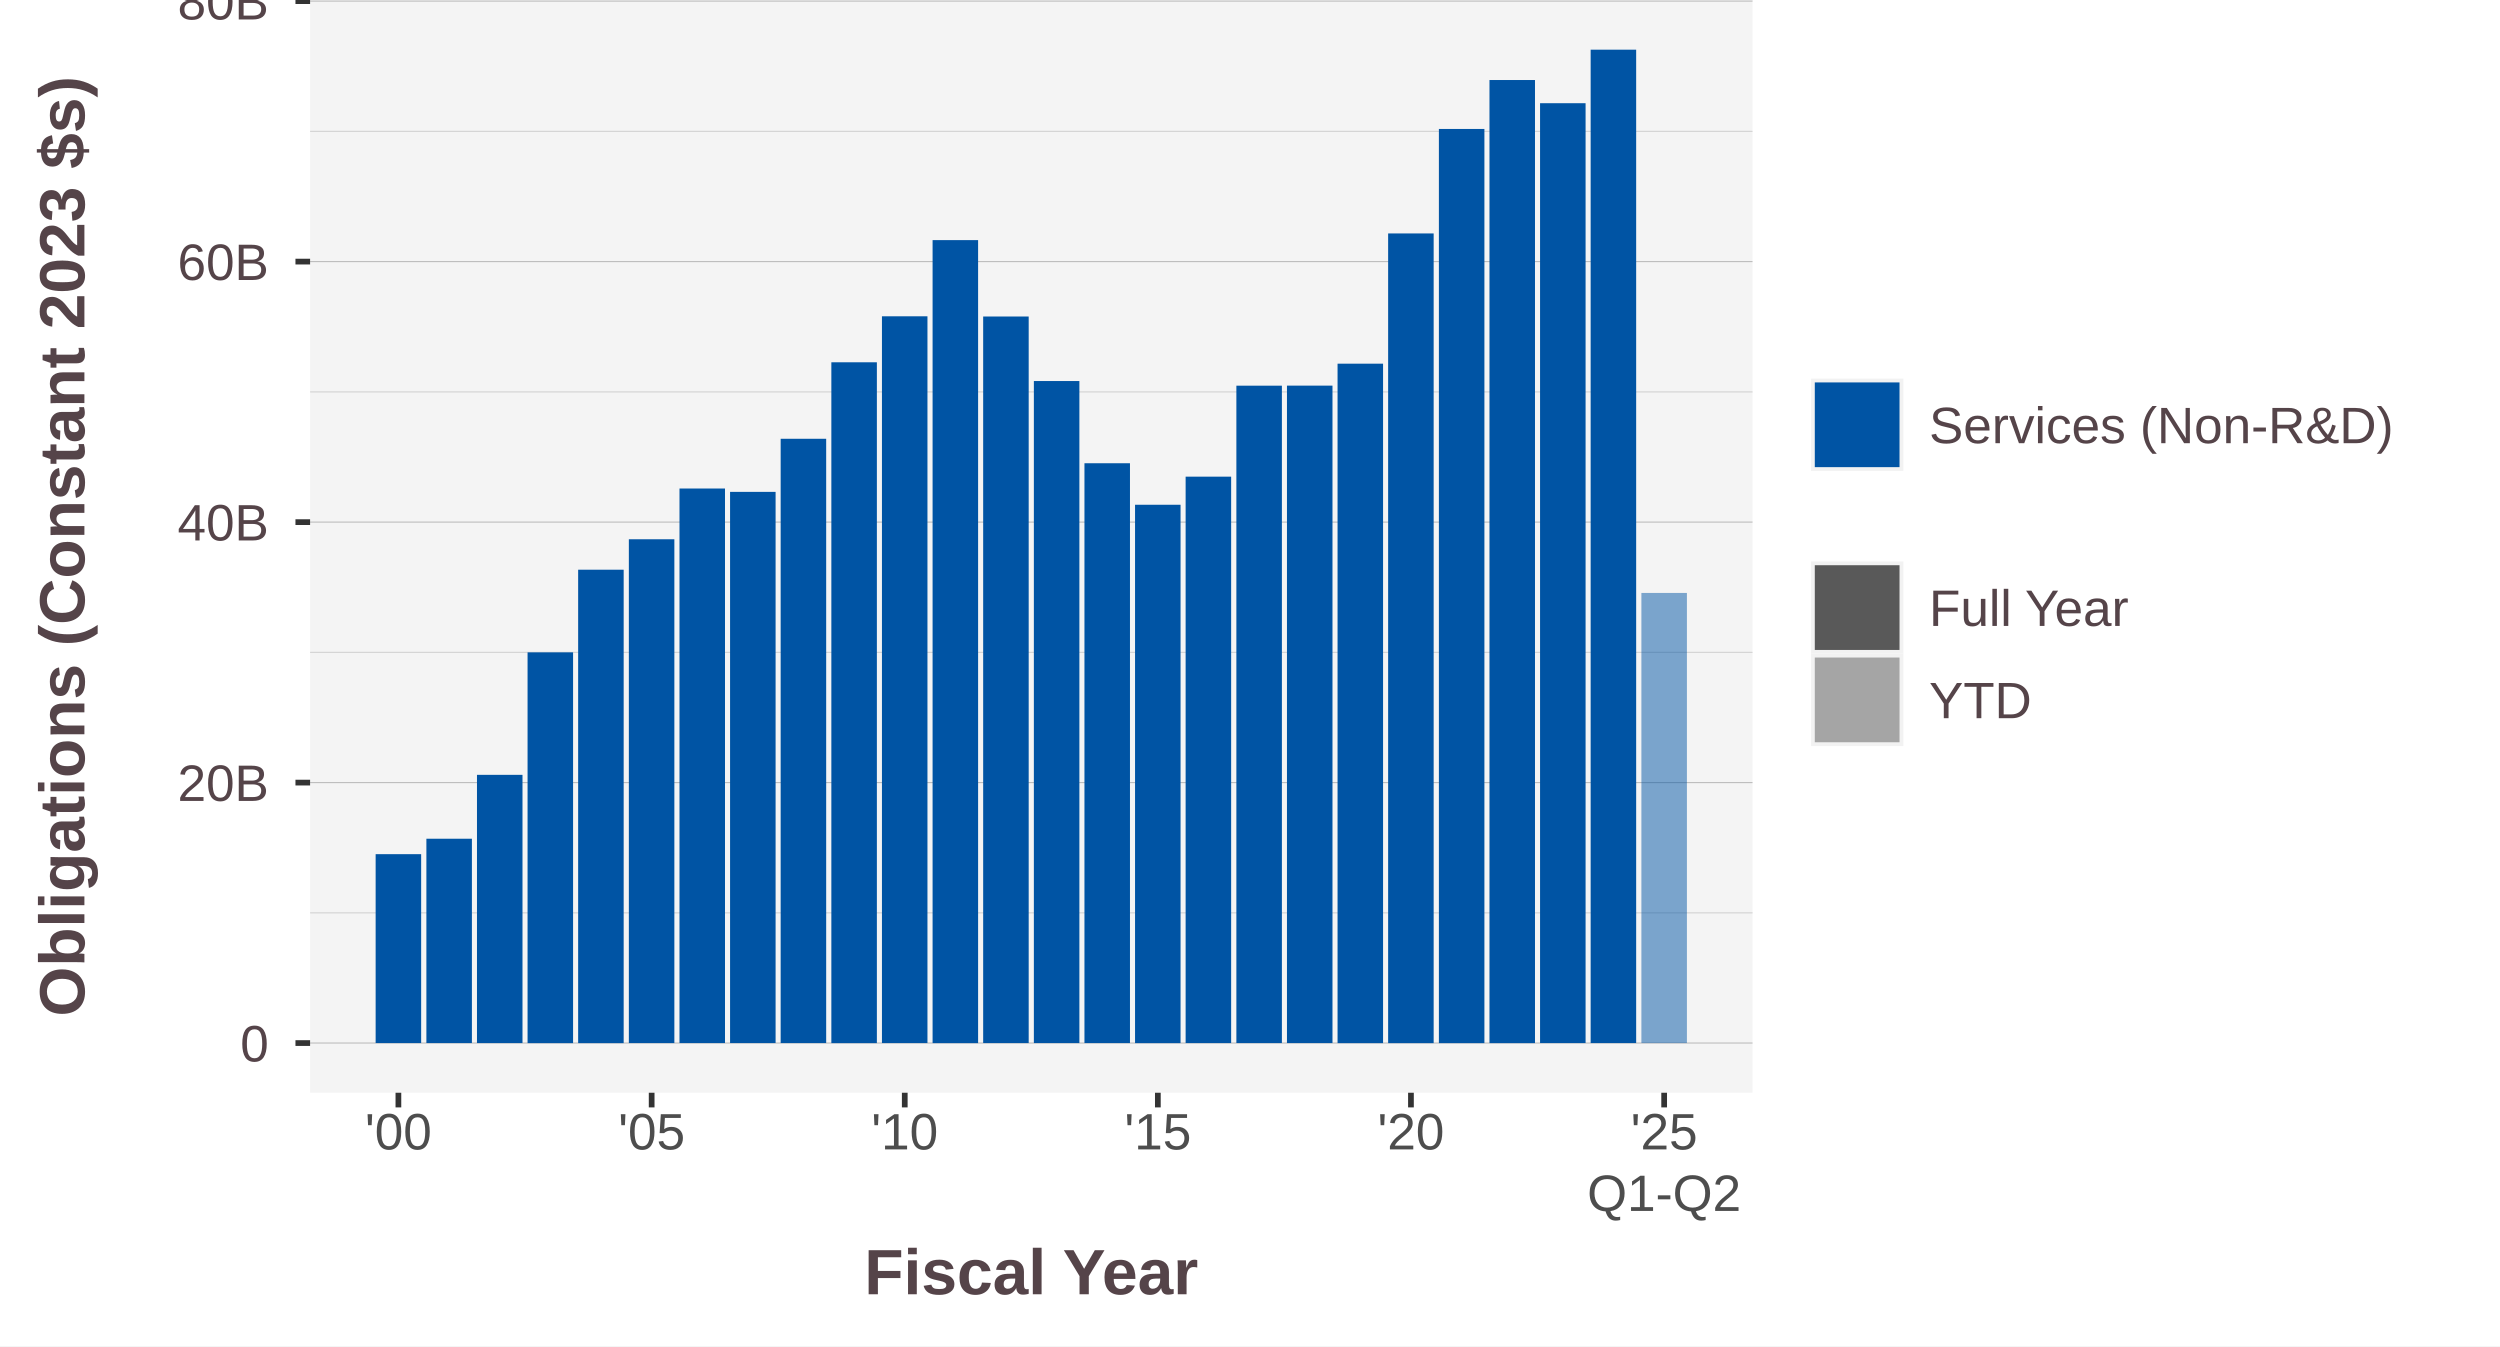
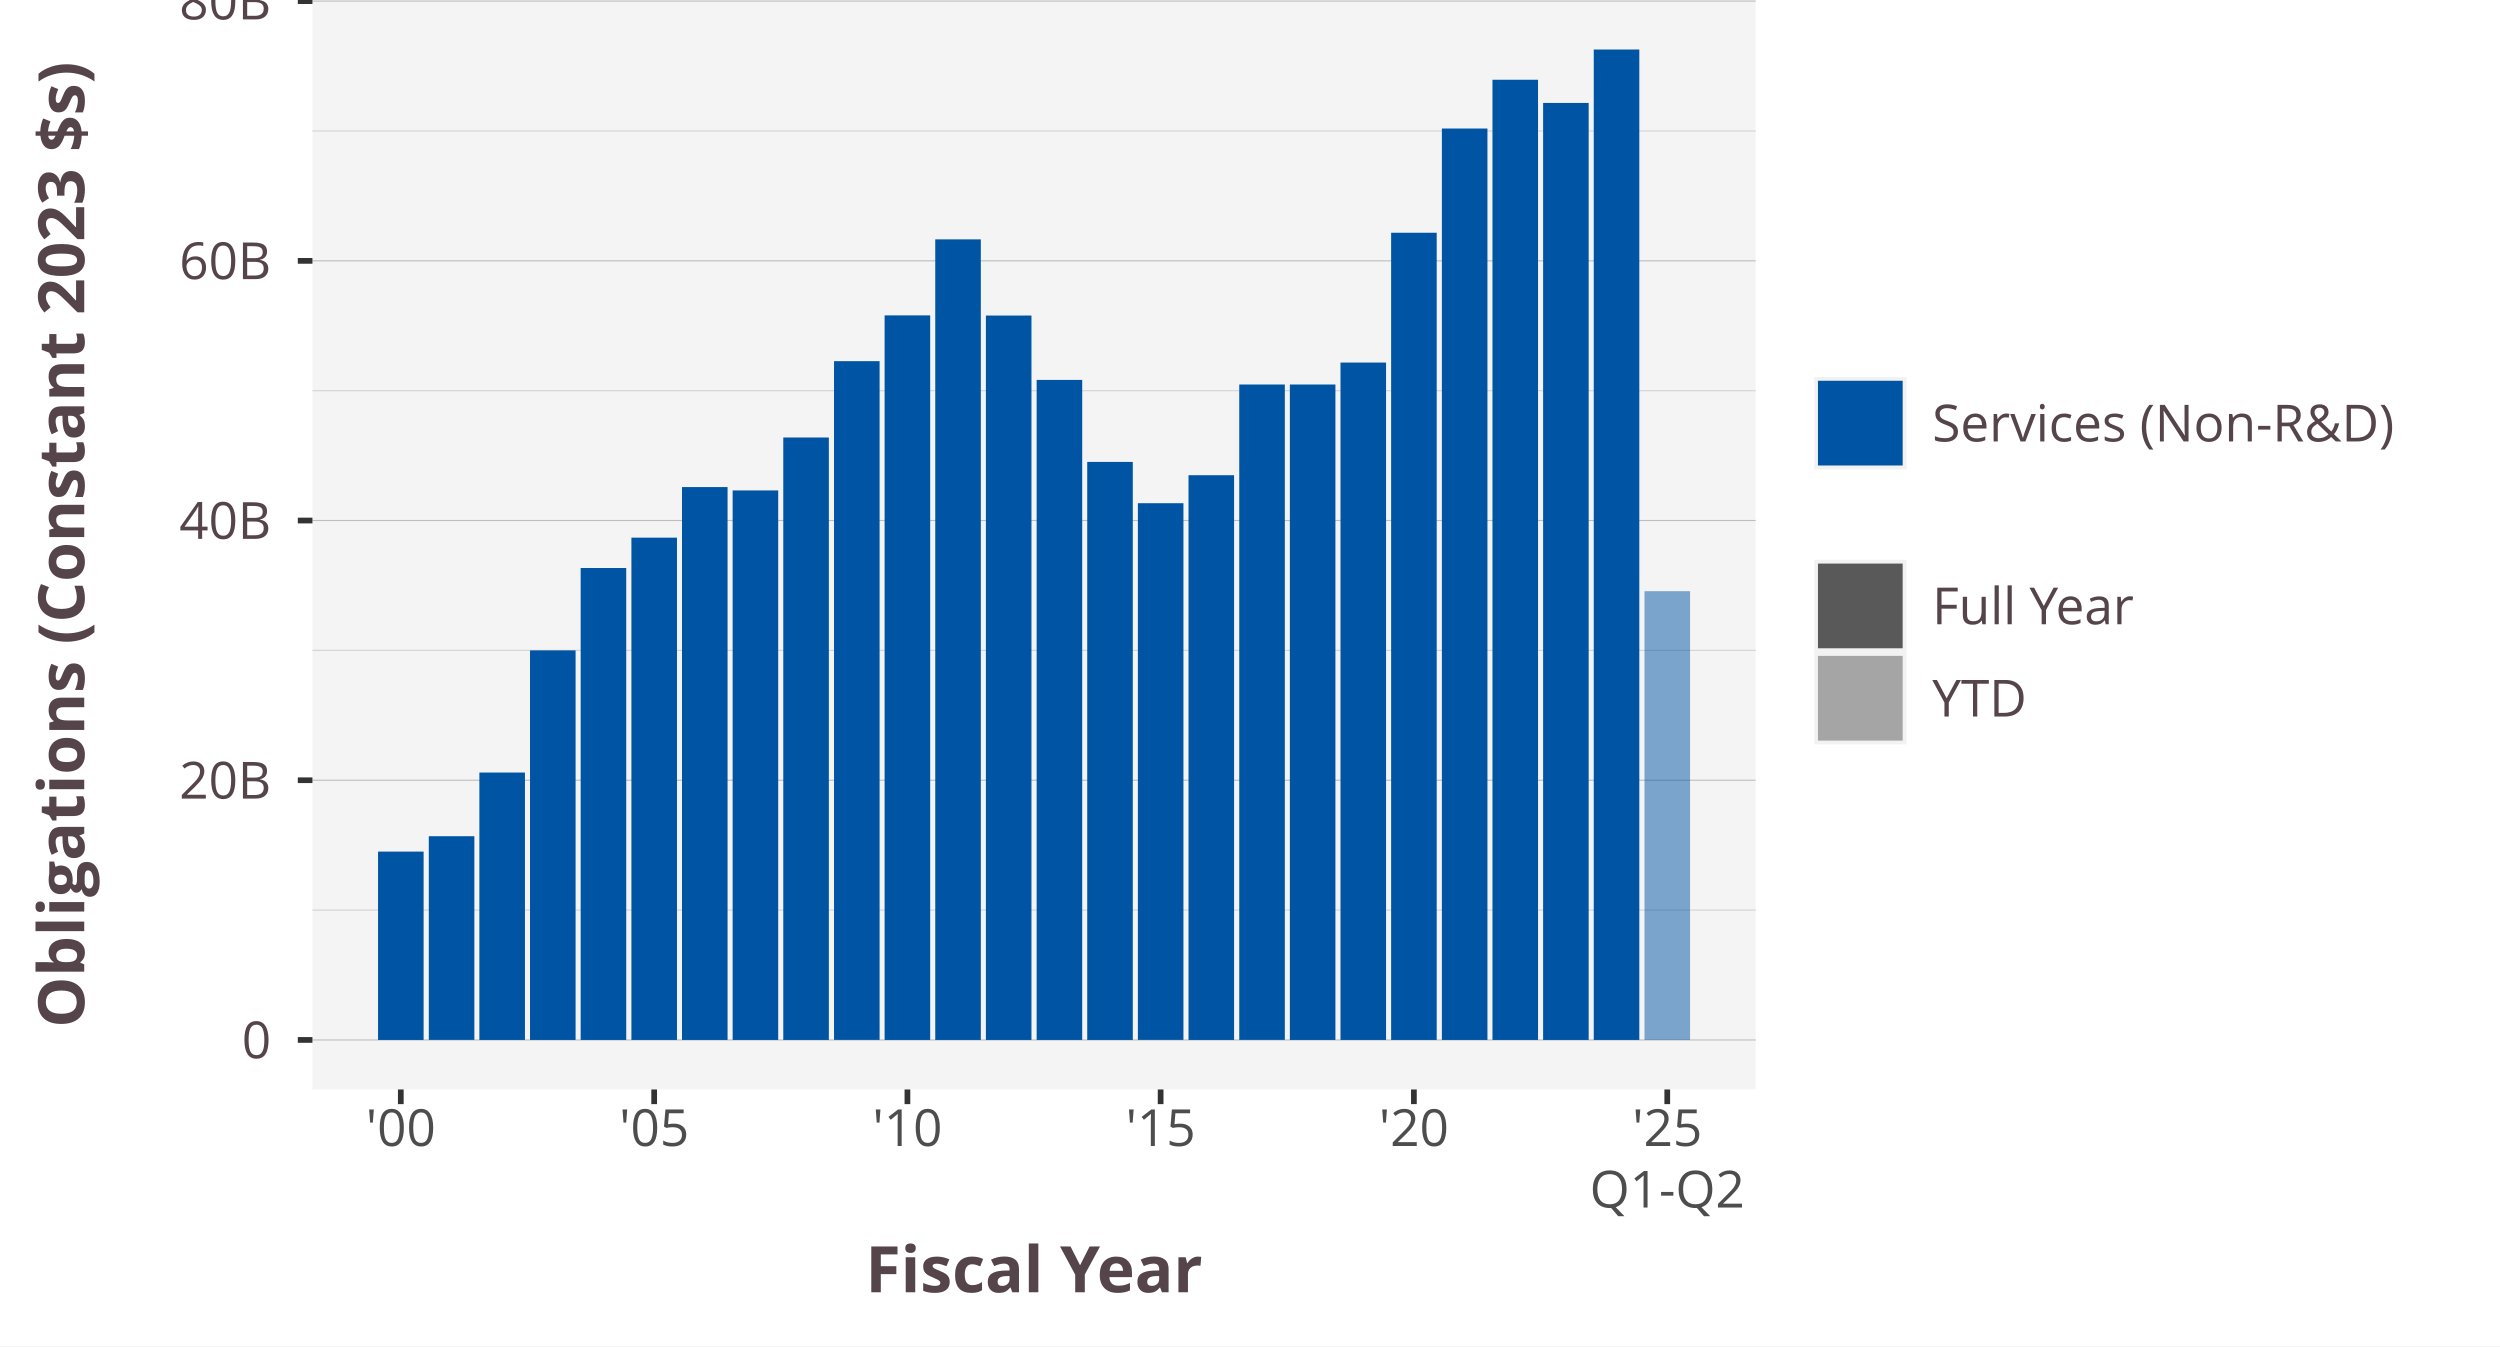
<svg xmlns="http://www.w3.org/2000/svg" class="svglite" width="468.00pt" height="252.00pt" viewBox="0 0 468.00 252.00">
  <defs>
    <style type="text/css">
    .svglite line, .svglite polyline, .svglite polygon, .svglite path, .svglite rect, .svglite circle {
      fill: none;
      stroke: #000000;
      stroke-linecap: round;
      stroke-linejoin: round;
      stroke-miterlimit: 10.00;
    }
    .svglite text {
      white-space: pre;
    }
  </style>
  </defs>
  <rect width="100%" height="100%" style="stroke: none; fill: #FFFFFF;" />
  <defs>
    <clipPath id="cpMC4wMHw0NjguMDB8MC4wMHwyNTIuMDA=">
      <rect x="0.00" y="0.00" width="468.00" height="252.00" />
    </clipPath>
  </defs>
  <g clip-path="url(#cpMC4wMHw0NjguMDB8MC4wMHwyNTIuMDA=)">
    <rect x="0.00" y="0.00" width="468.00" height="252.00" style="stroke-width: 1.07; stroke: #FFFFFF; fill: #FFFFFF;" />
  </g>
  <defs>
-     <clipPath id="cpNTguMDV8MzI4LjA3fDAuMDB8MjA0LjU2">
-       <rect x="58.05" y="0.00" width="270.02" height="204.56" />
+     <clipPath id="cpNTguNDl8MzI4LjY2fDAuMDB8MjAzLjk1">
+       <rect x="58.49" y="0.00" width="270.17" height="203.95" />
    </clipPath>
  </defs>
-   <g clip-path="url(#cpNTguMDV8MzI4LjA3fDAuMDB8MjA0LjU2)">
-     <rect x="58.05" y="-0" width="270.02" height="204.56" style="stroke-width: 1.07; stroke: none; fill: #F4F4F4;" />
-     <polyline points="58.05,170.88 328.07,170.88 " style="stroke-width: 0.21; stroke: #D3D3D3; stroke-linecap: butt;" />
-     <polyline points="58.05,122.12 328.07,122.12 " style="stroke-width: 0.21; stroke: #D3D3D3; stroke-linecap: butt;" />
-     <polyline points="58.05,73.36 328.07,73.36 " style="stroke-width: 0.21; stroke: #D3D3D3; stroke-linecap: butt;" />
-     <polyline points="58.05,24.59 328.07,24.59 " style="stroke-width: 0.21; stroke: #D3D3D3; stroke-linecap: butt;" />
-     <polyline points="58.05,195.26 328.07,195.26 " style="stroke-width: 0.21; stroke: #BEBEBE; stroke-linecap: butt;" />
-     <polyline points="58.05,146.50 328.07,146.50 " style="stroke-width: 0.21; stroke: #BEBEBE; stroke-linecap: butt;" />
-     <polyline points="58.05,97.74 328.07,97.74 " style="stroke-width: 0.21; stroke: #BEBEBE; stroke-linecap: butt;" />
-     <polyline points="58.05,48.97 328.07,48.97 " style="stroke-width: 0.21; stroke: #BEBEBE; stroke-linecap: butt;" />
-     <polyline points="58.05,0.21 328.07,0.21 " style="stroke-width: 0.21; stroke: #BEBEBE; stroke-linecap: butt;" />
-     <rect x="70.32" y="159.90" width="8.52" height="35.36" style="stroke-width: 1.07; stroke: none; stroke-linecap: butt; stroke-linejoin: miter; fill: #0054A4;" />
-     <rect x="79.82" y="157.01" width="8.52" height="38.25" style="stroke-width: 1.07; stroke: none; stroke-linecap: butt; stroke-linejoin: miter; fill: #0054A4;" />
-     <rect x="89.29" y="145.05" width="8.52" height="50.21" style="stroke-width: 1.07; stroke: none; stroke-linecap: butt; stroke-linejoin: miter; fill: #0054A4;" />
-     <rect x="98.76" y="122.12" width="8.52" height="73.15" style="stroke-width: 1.07; stroke: none; stroke-linecap: butt; stroke-linejoin: miter; fill: #0054A4;" />
-     <rect x="108.23" y="106.65" width="8.52" height="88.62" style="stroke-width: 1.07; stroke: none; stroke-linecap: butt; stroke-linejoin: miter; fill: #0054A4;" />
-     <rect x="117.72" y="100.95" width="8.52" height="94.31" style="stroke-width: 1.07; stroke: none; stroke-linecap: butt; stroke-linejoin: miter; fill: #0054A4;" />
-     <rect x="127.20" y="91.45" width="8.52" height="103.81" style="stroke-width: 1.07; stroke: none; stroke-linecap: butt; stroke-linejoin: miter; fill: #0054A4;" />
-     <rect x="136.67" y="92.08" width="8.52" height="103.18" style="stroke-width: 1.07; stroke: none; stroke-linecap: butt; stroke-linejoin: miter; fill: #0054A4;" />
-     <rect x="146.14" y="82.14" width="8.52" height="113.12" style="stroke-width: 1.07; stroke: none; stroke-linecap: butt; stroke-linejoin: miter; fill: #0054A4;" />
-     <rect x="155.63" y="67.82" width="8.52" height="127.45" style="stroke-width: 1.07; stroke: none; stroke-linecap: butt; stroke-linejoin: miter; fill: #0054A4;" />
-     <rect x="165.10" y="59.21" width="8.52" height="136.05" style="stroke-width: 1.07; stroke: none; stroke-linecap: butt; stroke-linejoin: miter; fill: #0054A4;" />
-     <rect x="174.58" y="44.95" width="8.52" height="150.32" style="stroke-width: 1.07; stroke: none; stroke-linecap: butt; stroke-linejoin: miter; fill: #0054A4;" />
-     <rect x="184.05" y="59.25" width="8.52" height="136.01" style="stroke-width: 1.07; stroke: none; stroke-linecap: butt; stroke-linejoin: miter; fill: #0054A4;" />
-     <rect x="193.54" y="71.33" width="8.52" height="123.93" style="stroke-width: 1.07; stroke: none; stroke-linecap: butt; stroke-linejoin: miter; fill: #0054A4;" />
-     <rect x="203.01" y="86.72" width="8.52" height="108.54" style="stroke-width: 1.07; stroke: none; stroke-linecap: butt; stroke-linejoin: miter; fill: #0054A4;" />
-     <rect x="212.48" y="94.49" width="8.52" height="100.78" style="stroke-width: 1.07; stroke: none; stroke-linecap: butt; stroke-linejoin: miter; fill: #0054A4;" />
-     <rect x="221.95" y="89.23" width="8.52" height="106.03" style="stroke-width: 1.07; stroke: none; stroke-linecap: butt; stroke-linejoin: miter; fill: #0054A4;" />
-     <rect x="231.45" y="72.20" width="8.52" height="123.06" style="stroke-width: 1.07; stroke: none; stroke-linecap: butt; stroke-linejoin: miter; fill: #0054A4;" />
-     <rect x="240.92" y="72.19" width="8.52" height="123.07" style="stroke-width: 1.07; stroke: none; stroke-linecap: butt; stroke-linejoin: miter; fill: #0054A4;" />
-     <rect x="250.39" y="68.08" width="8.52" height="127.19" style="stroke-width: 1.07; stroke: none; stroke-linecap: butt; stroke-linejoin: miter; fill: #0054A4;" />
-     <rect x="259.86" y="43.70" width="8.52" height="151.57" style="stroke-width: 1.07; stroke: none; stroke-linecap: butt; stroke-linejoin: miter; fill: #0054A4;" />
-     <rect x="269.36" y="24.14" width="8.52" height="171.13" style="stroke-width: 1.07; stroke: none; stroke-linecap: butt; stroke-linejoin: miter; fill: #0054A4;" />
-     <rect x="278.83" y="14.98" width="8.52" height="180.29" style="stroke-width: 1.07; stroke: none; stroke-linecap: butt; stroke-linejoin: miter; fill: #0054A4;" />
-     <rect x="288.30" y="19.32" width="8.52" height="175.94" style="stroke-width: 1.07; stroke: none; stroke-linecap: butt; stroke-linejoin: miter; fill: #0054A4;" />
-     <rect x="297.77" y="9.30" width="8.52" height="185.96" style="stroke-width: 1.07; stroke: none; stroke-linecap: butt; stroke-linejoin: miter; fill: #0054A4;" />
-     <rect x="307.27" y="111.00" width="8.52" height="84.26" style="stroke-width: 1.07; stroke: none; stroke-linecap: butt; stroke-linejoin: miter; fill: #0054A4; fill-opacity: 0.50;" />
+   <g clip-path="url(#cpNTguNDl8MzI4LjY2fDAuMDB8MjAzLjk1)">
+     <rect x="58.49" y="-0" width="270.17" height="203.95" style="stroke-width: 1.07; stroke: none; fill: #F4F4F4;" />
+     <polyline points="58.49,170.37 328.66,170.37 " style="stroke-width: 0.21; stroke: #D3D3D3; stroke-linecap: butt;" />
+     <polyline points="58.49,121.75 328.66,121.75 " style="stroke-width: 0.21; stroke: #D3D3D3; stroke-linecap: butt;" />
+     <polyline points="58.49,73.14 328.66,73.14 " style="stroke-width: 0.21; stroke: #D3D3D3; stroke-linecap: butt;" />
+     <polyline points="58.49,24.52 328.66,24.52 " style="stroke-width: 0.21; stroke: #D3D3D3; stroke-linecap: butt;" />
+     <polyline points="58.49,194.68 328.66,194.68 " style="stroke-width: 0.21; stroke: #BEBEBE; stroke-linecap: butt;" />
+     <polyline points="58.49,146.06 328.66,146.06 " style="stroke-width: 0.21; stroke: #BEBEBE; stroke-linecap: butt;" />
+     <polyline points="58.49,97.44 328.66,97.44 " style="stroke-width: 0.21; stroke: #BEBEBE; stroke-linecap: butt;" />
+     <polyline points="58.49,48.83 328.66,48.83 " style="stroke-width: 0.21; stroke: #BEBEBE; stroke-linecap: butt;" />
+     <polyline points="58.49,0.21 328.66,0.21 " style="stroke-width: 0.21; stroke: #BEBEBE; stroke-linecap: butt;" />
+     <rect x="70.77" y="159.42" width="8.53" height="35.26" style="stroke-width: 1.07; stroke: none; stroke-linecap: butt; stroke-linejoin: miter; fill: #0054A4;" />
+     <rect x="80.27" y="156.54" width="8.53" height="38.13" style="stroke-width: 1.07; stroke: none; stroke-linecap: butt; stroke-linejoin: miter; fill: #0054A4;" />
+     <rect x="89.74" y="144.62" width="8.53" height="50.06" style="stroke-width: 1.07; stroke: none; stroke-linecap: butt; stroke-linejoin: miter; fill: #0054A4;" />
+     <rect x="99.22" y="121.75" width="8.53" height="72.93" style="stroke-width: 1.07; stroke: none; stroke-linecap: butt; stroke-linejoin: miter; fill: #0054A4;" />
+     <rect x="108.70" y="106.33" width="8.53" height="88.35" style="stroke-width: 1.07; stroke: none; stroke-linecap: butt; stroke-linejoin: miter; fill: #0054A4;" />
+     <rect x="118.20" y="100.65" width="8.53" height="94.03" style="stroke-width: 1.07; stroke: none; stroke-linecap: butt; stroke-linejoin: miter; fill: #0054A4;" />
+     <rect x="127.67" y="91.18" width="8.53" height="103.50" style="stroke-width: 1.07; stroke: none; stroke-linecap: butt; stroke-linejoin: miter; fill: #0054A4;" />
+     <rect x="137.15" y="91.81" width="8.53" height="102.87" style="stroke-width: 1.07; stroke: none; stroke-linecap: butt; stroke-linejoin: miter; fill: #0054A4;" />
+     <rect x="146.63" y="81.90" width="8.53" height="112.78" style="stroke-width: 1.07; stroke: none; stroke-linecap: butt; stroke-linejoin: miter; fill: #0054A4;" />
+     <rect x="156.13" y="67.61" width="8.53" height="127.06" style="stroke-width: 1.07; stroke: none; stroke-linecap: butt; stroke-linejoin: miter; fill: #0054A4;" />
+     <rect x="165.60" y="59.04" width="8.53" height="135.64" style="stroke-width: 1.07; stroke: none; stroke-linecap: butt; stroke-linejoin: miter; fill: #0054A4;" />
+     <rect x="175.08" y="44.81" width="8.53" height="149.87" style="stroke-width: 1.07; stroke: none; stroke-linecap: butt; stroke-linejoin: miter; fill: #0054A4;" />
+     <rect x="184.56" y="59.07" width="8.53" height="135.61" style="stroke-width: 1.07; stroke: none; stroke-linecap: butt; stroke-linejoin: miter; fill: #0054A4;" />
+     <rect x="194.06" y="71.12" width="8.53" height="123.56" style="stroke-width: 1.07; stroke: none; stroke-linecap: butt; stroke-linejoin: miter; fill: #0054A4;" />
+     <rect x="203.53" y="86.47" width="8.53" height="108.21" style="stroke-width: 1.07; stroke: none; stroke-linecap: butt; stroke-linejoin: miter; fill: #0054A4;" />
+     <rect x="213.01" y="94.20" width="8.53" height="100.47" style="stroke-width: 1.07; stroke: none; stroke-linecap: butt; stroke-linejoin: miter; fill: #0054A4;" />
+     <rect x="222.49" y="88.96" width="8.53" height="105.72" style="stroke-width: 1.07; stroke: none; stroke-linecap: butt; stroke-linejoin: miter; fill: #0054A4;" />
+     <rect x="231.99" y="71.98" width="8.53" height="122.69" style="stroke-width: 1.07; stroke: none; stroke-linecap: butt; stroke-linejoin: miter; fill: #0054A4;" />
+     <rect x="241.46" y="71.98" width="8.53" height="122.70" style="stroke-width: 1.07; stroke: none; stroke-linecap: butt; stroke-linejoin: miter; fill: #0054A4;" />
+     <rect x="250.94" y="67.87" width="8.53" height="126.81" style="stroke-width: 1.07; stroke: none; stroke-linecap: butt; stroke-linejoin: miter; fill: #0054A4;" />
+     <rect x="260.42" y="43.57" width="8.53" height="151.11" style="stroke-width: 1.07; stroke: none; stroke-linecap: butt; stroke-linejoin: miter; fill: #0054A4;" />
+     <rect x="269.92" y="24.06" width="8.53" height="170.62" style="stroke-width: 1.07; stroke: none; stroke-linecap: butt; stroke-linejoin: miter; fill: #0054A4;" />
+     <rect x="279.39" y="14.93" width="8.53" height="179.75" style="stroke-width: 1.07; stroke: none; stroke-linecap: butt; stroke-linejoin: miter; fill: #0054A4;" />
+     <rect x="288.87" y="19.27" width="8.53" height="175.41" style="stroke-width: 1.07; stroke: none; stroke-linecap: butt; stroke-linejoin: miter; fill: #0054A4;" />
+     <rect x="298.35" y="9.27" width="8.53" height="185.41" style="stroke-width: 1.07; stroke: none; stroke-linecap: butt; stroke-linejoin: miter; fill: #0054A4;" />
+     <rect x="307.85" y="110.67" width="8.53" height="84.01" style="stroke-width: 1.07; stroke: none; stroke-linecap: butt; stroke-linejoin: miter; fill: #0054A4; fill-opacity: 0.50;" />
  </g>
  <g clip-path="url(#cpMC4wMHw0NjguMDB8MC4wMHwyNTIuMDA=)">
-     <text x="50.32" y="198.70" text-anchor="end" style="font-size: 9.60px;fill: #554449; font-family: &quot;Arial&quot;;" textLength="5.34px" lengthAdjust="spacingAndGlyphs">0</text>
-     <text x="50.32" y="149.93" text-anchor="end" style="font-size: 9.60px;fill: #554449; font-family: &quot;Arial&quot;;" textLength="17.06px" lengthAdjust="spacingAndGlyphs">20B</text>
-     <text x="50.32" y="101.17" text-anchor="end" style="font-size: 9.60px;fill: #554449; font-family: &quot;Arial&quot;;" textLength="17.06px" lengthAdjust="spacingAndGlyphs">40B</text>
-     <text x="50.32" y="52.41" text-anchor="end" style="font-size: 9.60px;fill: #554449; font-family: &quot;Arial&quot;;" textLength="17.06px" lengthAdjust="spacingAndGlyphs">60B</text>
-     <text x="50.32" y="3.64" text-anchor="end" style="font-size: 9.60px;fill: #554449; font-family: &quot;Arial&quot;;" textLength="17.06px" lengthAdjust="spacingAndGlyphs">80B</text>
-     <polyline points="55.31,195.26 58.05,195.26 " style="stroke-width: 1.07; stroke: #333333; stroke-linecap: butt;" />
-     <polyline points="55.31,146.50 58.05,146.50 " style="stroke-width: 1.07; stroke: #333333; stroke-linecap: butt;" />
-     <polyline points="55.31,97.74 58.05,97.74 " style="stroke-width: 1.07; stroke: #333333; stroke-linecap: butt;" />
-     <polyline points="55.31,48.97 58.05,48.97 " style="stroke-width: 1.07; stroke: #333333; stroke-linecap: butt;" />
-     <polyline points="55.31,0.21 58.05,0.21 " style="stroke-width: 1.07; stroke: #333333; stroke-linecap: butt;" />
-     <polyline points="74.58,207.30 74.58,204.56 " style="stroke-width: 1.07; stroke: #333333; stroke-linecap: butt;" />
-     <polyline points="121.99,207.30 121.99,204.56 " style="stroke-width: 1.07; stroke: #333333; stroke-linecap: butt;" />
-     <polyline points="169.37,207.30 169.37,204.56 " style="stroke-width: 1.07; stroke: #333333; stroke-linecap: butt;" />
-     <polyline points="216.75,207.30 216.75,204.56 " style="stroke-width: 1.07; stroke: #333333; stroke-linecap: butt;" />
-     <polyline points="264.13,207.30 264.13,204.56 " style="stroke-width: 1.07; stroke: #333333; stroke-linecap: butt;" />
-     <polyline points="311.53,207.30 311.53,204.56 " style="stroke-width: 1.07; stroke: #333333; stroke-linecap: butt;" />
-     <text x="74.58" y="215.17" text-anchor="middle" style="font-size: 9.60px;fill: #4D4D4D; font-family: &quot;Arial&quot;;" textLength="12.50px" lengthAdjust="spacingAndGlyphs">'00</text>
-     <text x="121.99" y="215.17" text-anchor="middle" style="font-size: 9.60px;fill: #4D4D4D; font-family: &quot;Arial&quot;;" textLength="12.50px" lengthAdjust="spacingAndGlyphs">'05</text>
-     <text x="169.37" y="215.17" text-anchor="middle" style="font-size: 9.60px;fill: #4D4D4D; font-family: &quot;Arial&quot;;" textLength="12.50px" lengthAdjust="spacingAndGlyphs">'10</text>
-     <text x="216.75" y="215.17" text-anchor="middle" style="font-size: 9.60px;fill: #4D4D4D; font-family: &quot;Arial&quot;;" textLength="12.50px" lengthAdjust="spacingAndGlyphs">'15</text>
-     <text x="264.13" y="215.17" text-anchor="middle" style="font-size: 9.60px;fill: #4D4D4D; font-family: &quot;Arial&quot;;" textLength="12.50px" lengthAdjust="spacingAndGlyphs">'20</text>
-     <text x="311.53" y="215.17" text-anchor="middle" style="font-size: 9.60px;fill: #4D4D4D; font-family: &quot;Arial&quot;;" textLength="12.50px" lengthAdjust="spacingAndGlyphs">'25</text>
-     <text x="311.53" y="226.69" text-anchor="middle" style="font-size: 9.60px;fill: #4D4D4D; font-family: &quot;Arial&quot;;" textLength="28.79px" lengthAdjust="spacingAndGlyphs">Q1-Q2</text>
-     <text x="193.06" y="242.28" text-anchor="middle" style="font-size: 12.00px; font-weight: bold;fill: #554449; font-family: &quot;Arial&quot;;" textLength="62.50px" lengthAdjust="spacingAndGlyphs">Fiscal Year</text>
-     <text transform="translate(15.80,102.28) rotate(-90)" text-anchor="middle" style="font-size: 12.00px; font-weight: bold;fill: #554449; font-family: &quot;Arial&quot;;" textLength="176.04px" lengthAdjust="spacingAndGlyphs">Obligations (Constant 2023 $s)</text>
-     <rect x="339.03" y="64.90" width="110.97" height="23.26" style="stroke-width: 1.07; stroke: none; fill: #FFFFFF;" />
-     <rect x="339.03" y="70.88" width="17.28" height="17.28" style="stroke-width: 1.07; stroke: none; fill: #F2F2F2;" />
-     <rect x="339.73" y="71.59" width="15.86" height="15.86" style="stroke-width: 1.07; stroke: none; stroke-linecap: butt; stroke-linejoin: miter; fill: #0054A4;" />
-     <text x="361.13" y="82.96" style="font-size: 9.60px;fill: #554449; font-family: &quot;Arial&quot;;" textLength="86.88px" lengthAdjust="spacingAndGlyphs">Services (Non-R&amp;D)</text>
-     <rect x="339.03" y="99.12" width="61.43" height="40.54" style="stroke-width: 1.07; stroke: none; fill: #FFFFFF;" />
-     <rect x="339.03" y="105.10" width="17.28" height="17.28" style="stroke-width: 1.07; stroke: none; fill: #F2F2F2;" />
-     <rect x="339.73" y="105.81" width="15.86" height="15.86" style="stroke-width: 1.07; stroke: none; stroke-linecap: butt; stroke-linejoin: miter; fill: #595959;" />
-     <rect x="339.03" y="122.38" width="17.28" height="17.28" style="stroke-width: 1.07; stroke: none; fill: #F2F2F2;" />
-     <rect x="339.73" y="123.09" width="15.86" height="15.86" style="stroke-width: 1.07; stroke: none; stroke-linecap: butt; stroke-linejoin: miter; fill: #595959; fill-opacity: 0.50;" />
-     <text x="361.13" y="117.17" style="font-size: 9.60px;fill: #554449; font-family: &quot;Arial&quot;;" textLength="37.33px" lengthAdjust="spacingAndGlyphs">Full Year</text>
-     <text x="361.13" y="134.45" style="font-size: 9.60px;fill: #554449; font-family: &quot;Arial&quot;;" textLength="19.18px" lengthAdjust="spacingAndGlyphs">YTD</text>
+     <text x="50.76" y="198.10" text-anchor="end" style="font-size: 9.60px;fill: #554449; font-family: &quot;Open Sans&quot;;" textLength="5.49px" lengthAdjust="spacingAndGlyphs">0</text>
+     <text x="50.76" y="149.49" text-anchor="end" style="font-size: 9.60px;fill: #554449; font-family: &quot;Open Sans&quot;;" textLength="17.16px" lengthAdjust="spacingAndGlyphs">20B</text>
+     <text x="50.76" y="100.87" text-anchor="end" style="font-size: 9.60px;fill: #554449; font-family: &quot;Open Sans&quot;;" textLength="17.16px" lengthAdjust="spacingAndGlyphs">40B</text>
+     <text x="50.76" y="52.25" text-anchor="end" style="font-size: 9.60px;fill: #554449; font-family: &quot;Open Sans&quot;;" textLength="17.16px" lengthAdjust="spacingAndGlyphs">60B</text>
+     <text x="50.76" y="3.63" text-anchor="end" style="font-size: 9.60px;fill: #554449; font-family: &quot;Open Sans&quot;;" textLength="17.16px" lengthAdjust="spacingAndGlyphs">80B</text>
+     <polyline points="55.75,194.68 58.49,194.68 " style="stroke-width: 1.07; stroke: #333333; stroke-linecap: butt;" />
+     <polyline points="55.75,146.06 58.49,146.06 " style="stroke-width: 1.07; stroke: #333333; stroke-linecap: butt;" />
+     <polyline points="55.75,97.44 58.49,97.44 " style="stroke-width: 1.07; stroke: #333333; stroke-linecap: butt;" />
+     <polyline points="55.75,48.83 58.49,48.83 " style="stroke-width: 1.07; stroke: #333333; stroke-linecap: butt;" />
+     <polyline points="55.75,0.21 58.49,0.21 " style="stroke-width: 1.07; stroke: #333333; stroke-linecap: butt;" />
+     <polyline points="75.03,206.69 75.03,203.95 " style="stroke-width: 1.07; stroke: #333333; stroke-linecap: butt;" />
+     <polyline points="122.46,206.69 122.46,203.95 " style="stroke-width: 1.07; stroke: #333333; stroke-linecap: butt;" />
+     <polyline points="169.87,206.69 169.87,203.95 " style="stroke-width: 1.07; stroke: #333333; stroke-linecap: butt;" />
+     <polyline points="217.27,206.69 217.27,203.95 " style="stroke-width: 1.07; stroke: #333333; stroke-linecap: butt;" />
+     <polyline points="264.68,206.69 264.68,203.95 " style="stroke-width: 1.07; stroke: #333333; stroke-linecap: butt;" />
+     <polyline points="312.11,206.69 312.11,203.95 " style="stroke-width: 1.07; stroke: #333333; stroke-linecap: butt;" />
+     <text x="75.03" y="214.53" text-anchor="middle" style="font-size: 9.60px;fill: #4D4D4D; font-family: &quot;Open Sans&quot;;" textLength="13.08px" lengthAdjust="spacingAndGlyphs">'00</text>
+     <text x="122.46" y="214.53" text-anchor="middle" style="font-size: 9.60px;fill: #4D4D4D; font-family: &quot;Open Sans&quot;;" textLength="13.08px" lengthAdjust="spacingAndGlyphs">'05</text>
+     <text x="169.87" y="214.53" text-anchor="middle" style="font-size: 9.60px;fill: #4D4D4D; font-family: &quot;Open Sans&quot;;" textLength="13.08px" lengthAdjust="spacingAndGlyphs">'10</text>
+     <text x="217.27" y="214.53" text-anchor="middle" style="font-size: 9.60px;fill: #4D4D4D; font-family: &quot;Open Sans&quot;;" textLength="13.08px" lengthAdjust="spacingAndGlyphs">'15</text>
+     <text x="264.68" y="214.53" text-anchor="middle" style="font-size: 9.60px;fill: #4D4D4D; font-family: &quot;Open Sans&quot;;" textLength="13.08px" lengthAdjust="spacingAndGlyphs">'20</text>
+     <text x="312.11" y="214.53" text-anchor="middle" style="font-size: 9.60px;fill: #4D4D4D; font-family: &quot;Open Sans&quot;;" textLength="13.08px" lengthAdjust="spacingAndGlyphs">'25</text>
+     <text x="312.11" y="226.05" text-anchor="middle" style="font-size: 9.60px;fill: #4D4D4D; font-family: &quot;Open Sans&quot;;" textLength="28.98px" lengthAdjust="spacingAndGlyphs">Q1-Q2</text>
+     <text x="193.57" y="241.91" text-anchor="middle" style="font-size: 12.00px; font-weight: bold;fill: #554449; font-family: &quot;Open Sans&quot;;" textLength="63.71px" lengthAdjust="spacingAndGlyphs">Fiscal Year</text>
+     <text transform="translate(15.77,101.97) rotate(-90)" text-anchor="middle" style="font-size: 12.00px; font-weight: bold;fill: #554449; font-family: &quot;Open Sans&quot;;" textLength="180.95px" lengthAdjust="spacingAndGlyphs">Obligations (Constant 2023 $s)</text>
+     <rect x="339.62" y="64.60" width="110.38" height="23.26" style="stroke-width: 1.07; stroke: none; fill: #FFFFFF;" />
+     <rect x="339.62" y="70.58" width="17.28" height="17.28" style="stroke-width: 1.07; stroke: none; fill: #F2F2F2;" />
+     <rect x="340.32" y="71.28" width="15.86" height="15.86" style="stroke-width: 1.07; stroke: none; stroke-linecap: butt; stroke-linejoin: miter; fill: #0054A4;" />
+     <text x="361.72" y="82.64" style="font-size: 9.60px;fill: #554449; font-family: &quot;Open Sans&quot;;" textLength="86.28px" lengthAdjust="spacingAndGlyphs">Services (Non-R&amp;D)</text>
+     <rect x="339.62" y="98.81" width="62.25" height="40.54" style="stroke-width: 1.07; stroke: none; fill: #FFFFFF;" />
+     <rect x="339.62" y="104.79" width="17.28" height="17.28" style="stroke-width: 1.07; stroke: none; fill: #F2F2F2;" />
+     <rect x="340.32" y="105.50" width="15.86" height="15.86" style="stroke-width: 1.07; stroke: none; stroke-linecap: butt; stroke-linejoin: miter; fill: #595959;" />
+     <rect x="339.62" y="122.07" width="17.28" height="17.28" style="stroke-width: 1.07; stroke: none; fill: #F2F2F2;" />
+     <rect x="340.32" y="122.78" width="15.86" height="15.86" style="stroke-width: 1.07; stroke: none; stroke-linecap: butt; stroke-linejoin: miter; fill: #595959; fill-opacity: 0.50;" />
+     <text x="361.72" y="116.86" style="font-size: 9.60px;fill: #554449; font-family: &quot;Open Sans&quot;;" textLength="38.15px" lengthAdjust="spacingAndGlyphs">Full Year</text>
+     <text x="361.72" y="134.14" style="font-size: 9.60px;fill: #554449; font-family: &quot;Open Sans&quot;;" textLength="17.60px" lengthAdjust="spacingAndGlyphs">YTD</text>
  </g>
</svg>
